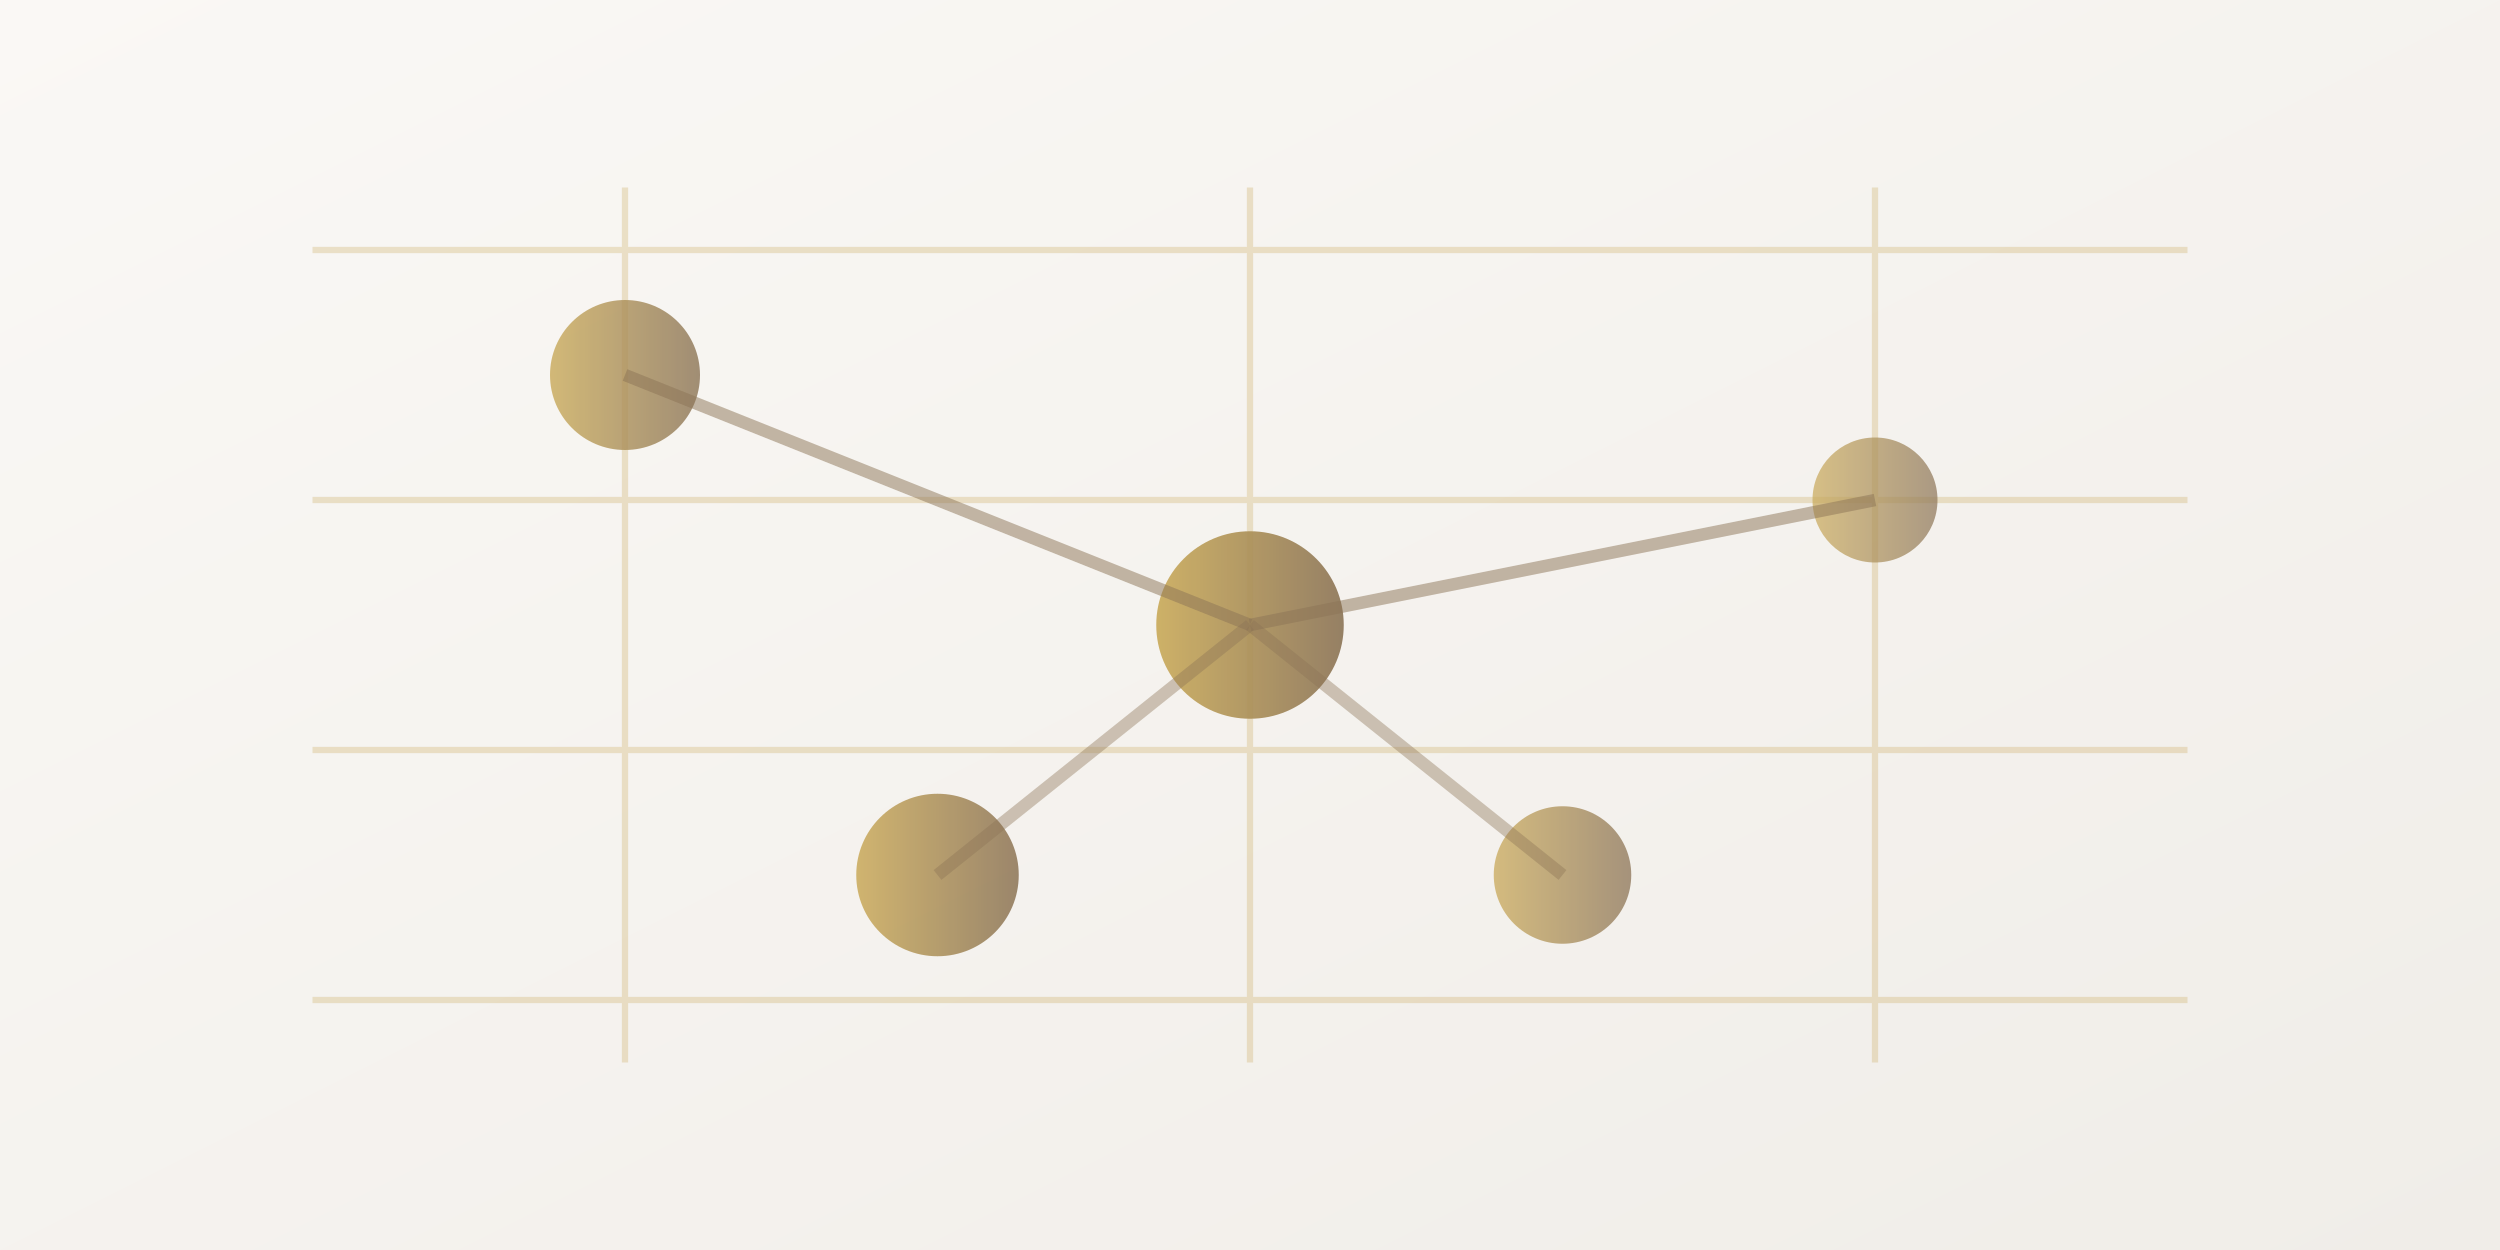
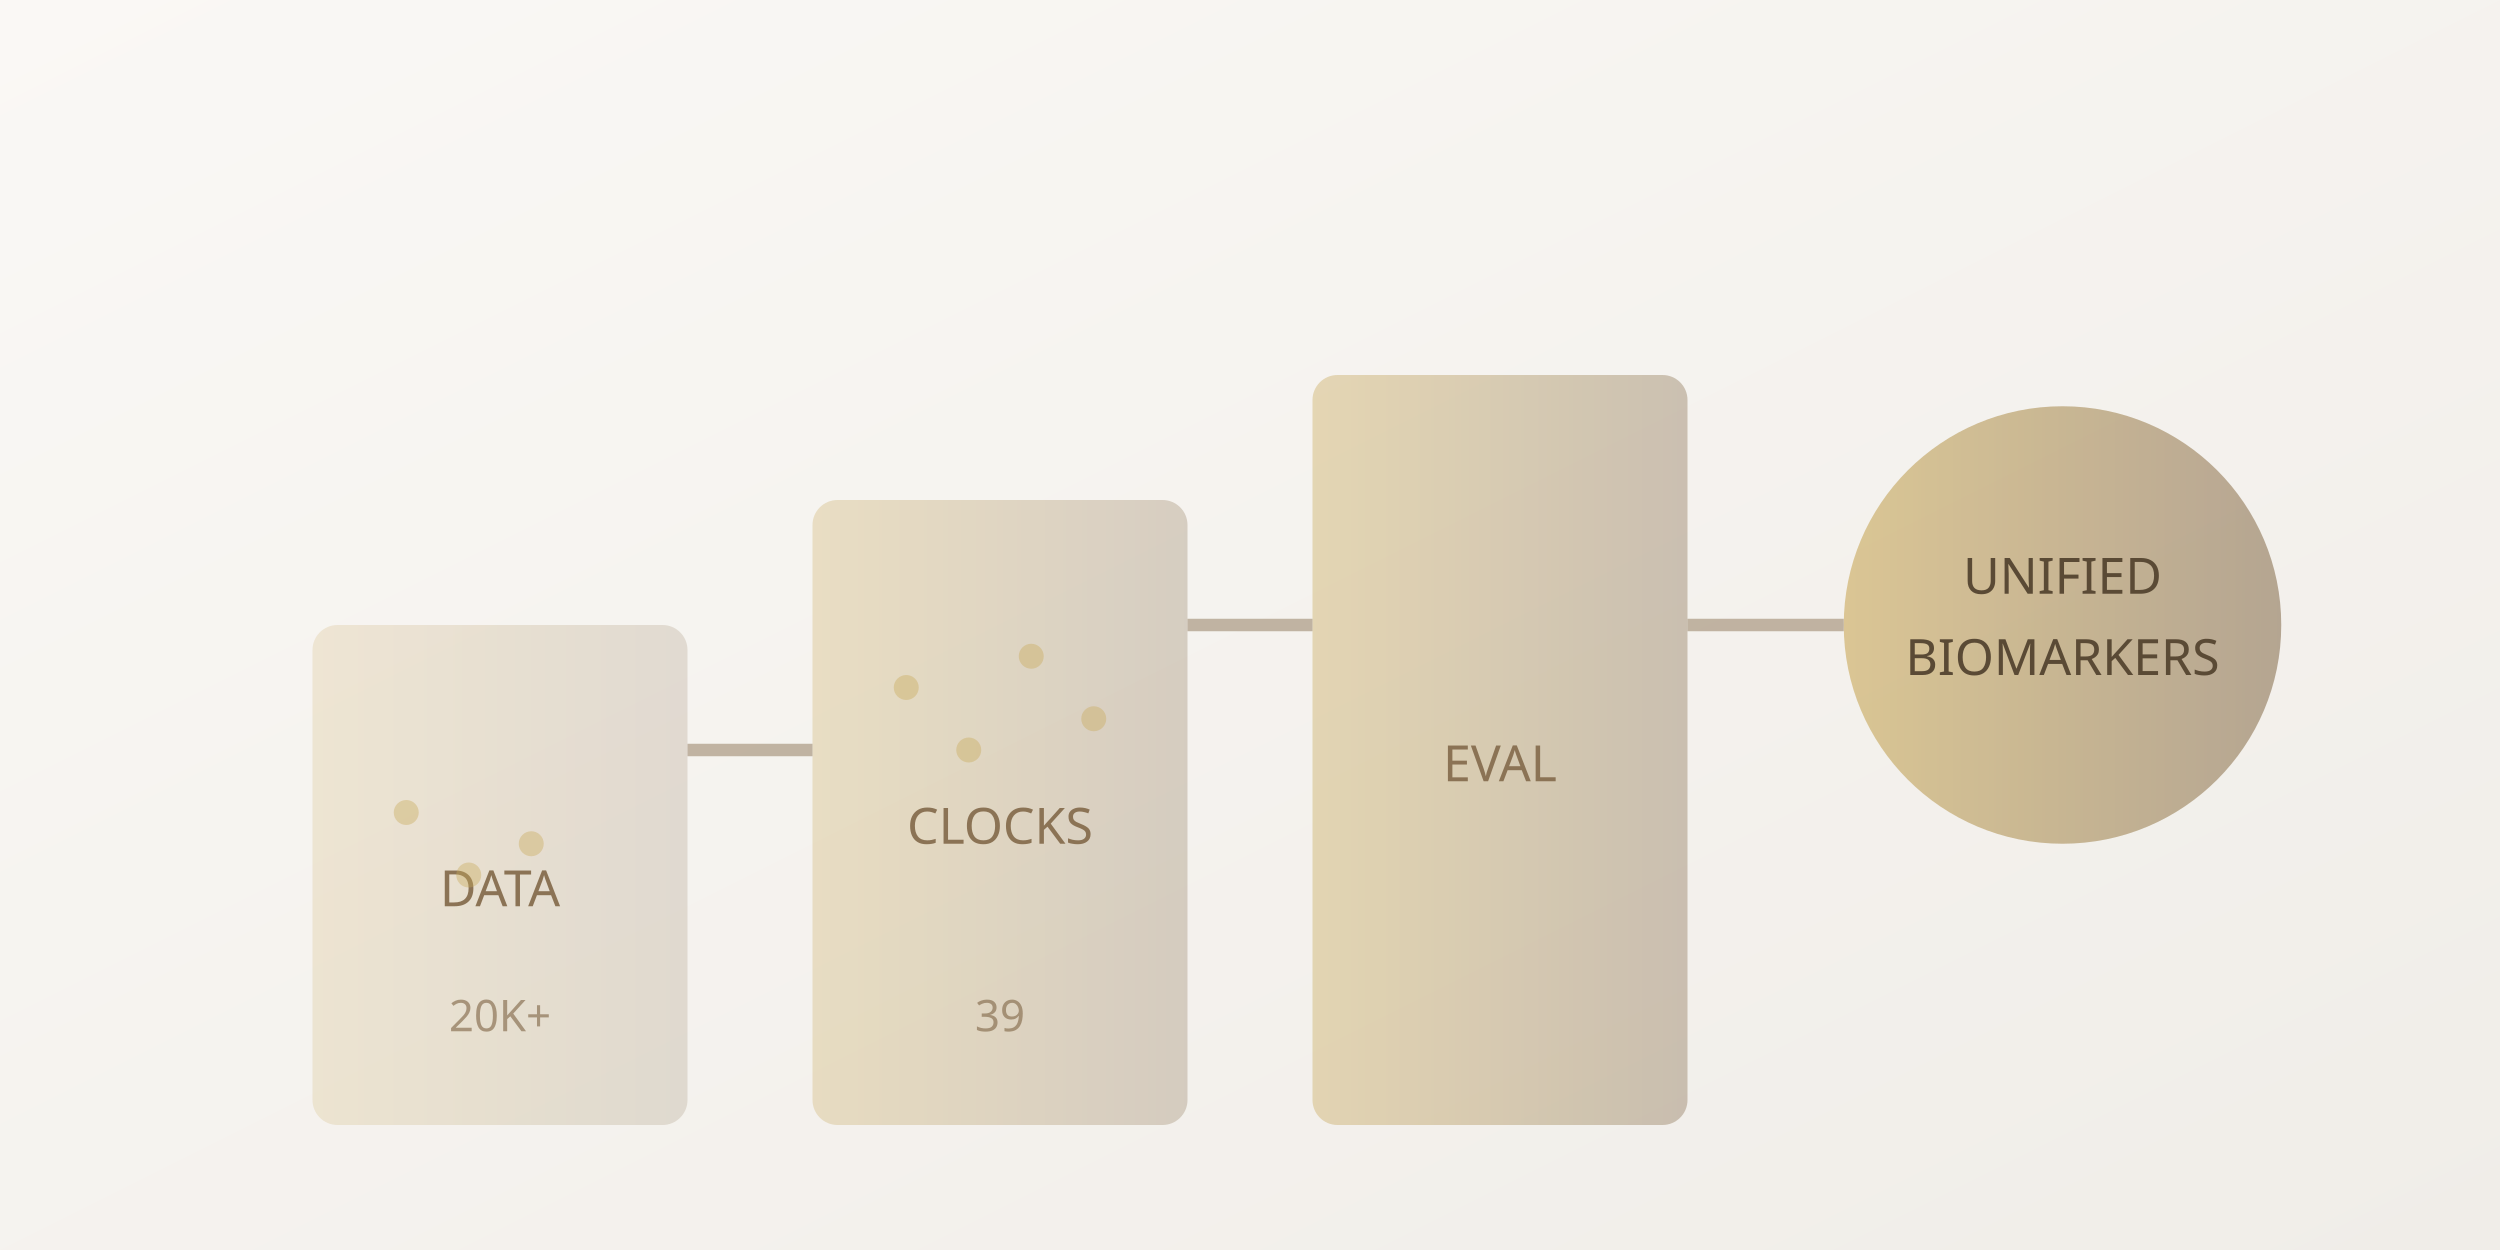
<svg xmlns="http://www.w3.org/2000/svg" viewBox="0 0 400 200">
  <defs>
-     <linearGradient id="bg1" x1="0%" y1="0%" x2="100%" y2="100%">
+     <linearGradient id="bgBio" x1="0%" y1="0%" x2="100%" y2="100%">
      <stop offset="0%" stop-color="#faf8f5" />
      <stop offset="100%" stop-color="#f0ede8" />
    </linearGradient>
-     <linearGradient id="gold1" x1="0%" y1="0%" x2="100%" y2="0%">
+     <linearGradient id="goldBio" x1="0%" y1="0%" x2="100%" y2="0%">
      <stop offset="0%" stop-color="#c9a959" />
      <stop offset="100%" stop-color="#8b7355" />
    </linearGradient>
  </defs>
-   <rect fill="url(#bg1)" width="400" height="200" />
-   <g stroke="#c9a959" stroke-width="1" opacity="0.3">
-     <line x1="50" y1="40" x2="350" y2="40" />
-     <line x1="50" y1="80" x2="350" y2="80" />
-     <line x1="50" y1="120" x2="350" y2="120" />
-     <line x1="50" y1="160" x2="350" y2="160" />
-     <line x1="100" y1="30" x2="100" y2="170" />
-     <line x1="200" y1="30" x2="200" y2="170" />
-     <line x1="300" y1="30" x2="300" y2="170" />
+   <rect fill="url(#bgBio)" width="400" height="200" />
+   <rect x="50" y="100" width="60" height="80" rx="4" fill="url(#goldBio)" opacity="0.2" />
+   <text x="80" y="145" font-family="sans-serif" font-size="8" fill="#8b7355" text-anchor="middle">DATA</text>
+   <rect x="130" y="80" width="60" height="100" rx="4" fill="url(#goldBio)" opacity="0.3" />
+   <text x="160" y="135" font-family="sans-serif" font-size="8" fill="#8b7355" text-anchor="middle">CLOCKS</text>
+   <rect x="210" y="60" width="60" height="120" rx="4" fill="url(#goldBio)" opacity="0.4" />
+   <text x="240" y="125" font-family="sans-serif" font-size="8" fill="#8b7355" text-anchor="middle">EVAL</text>
+   <circle cx="330" cy="100" r="35" fill="url(#goldBio)" opacity="0.6" />
+   <text x="330" y="95" font-family="sans-serif" font-size="8" fill="#5a4a35" text-anchor="middle">UNIFIED</text>
+   <text x="330" y="108" font-family="sans-serif" font-size="8" fill="#5a4a35" text-anchor="middle">BIOMARKERS</text>
+   <path d="M110,120 L130,120" stroke="#8b7355" stroke-width="2" fill="none" opacity="0.5" marker-end="url(#arrowBio)" />
+   <path d="M190,100 L210,100" stroke="#8b7355" stroke-width="2" fill="none" opacity="0.5" />
+   <path d="M270,100 L295,100" stroke="#8b7355" stroke-width="2" fill="none" opacity="0.5" />
+   <g opacity="0.4">
+     <circle cx="65" cy="130" r="2" fill="#c9a959" />
+     <circle cx="75" cy="140" r="2" fill="#c9a959" />
+     <circle cx="85" cy="135" r="2" fill="#c9a959" />
+     <circle cx="145" cy="110" r="2" fill="#c9a959" />
+     <circle cx="155" cy="120" r="2" fill="#c9a959" />
+     <circle cx="165" cy="105" r="2" fill="#c9a959" />
+     <circle cx="175" cy="115" r="2" fill="#c9a959" />
  </g>
-   <circle cx="100" cy="60" r="12" fill="url(#gold1)" opacity="0.8" />
-   <circle cx="200" cy="100" r="15" fill="url(#gold1)" opacity="0.9" />
-   <circle cx="300" cy="80" r="10" fill="url(#gold1)" opacity="0.7" />
-   <circle cx="150" cy="140" r="13" fill="url(#gold1)" opacity="0.85" />
-   <circle cx="250" cy="140" r="11" fill="url(#gold1)" opacity="0.75" />
-   <path d="M100,60 Q150,80 200,100" stroke="#8b7355" stroke-width="2" fill="none" opacity="0.5" />
-   <path d="M200,100 Q250,90 300,80" stroke="#8b7355" stroke-width="2" fill="none" opacity="0.5" />
-   <path d="M150,140 L200,100" stroke="#8b7355" stroke-width="2" fill="none" opacity="0.4" />
-   <path d="M250,140 L200,100" stroke="#8b7355" stroke-width="2" fill="none" opacity="0.4" />
+   <text x="80" y="165" font-family="sans-serif" font-size="7" fill="#8b7355" text-anchor="middle" opacity="0.7">20K+</text>
+   <text x="160" y="165" font-family="sans-serif" font-size="7" fill="#8b7355" text-anchor="middle" opacity="0.7">39</text>
</svg>
